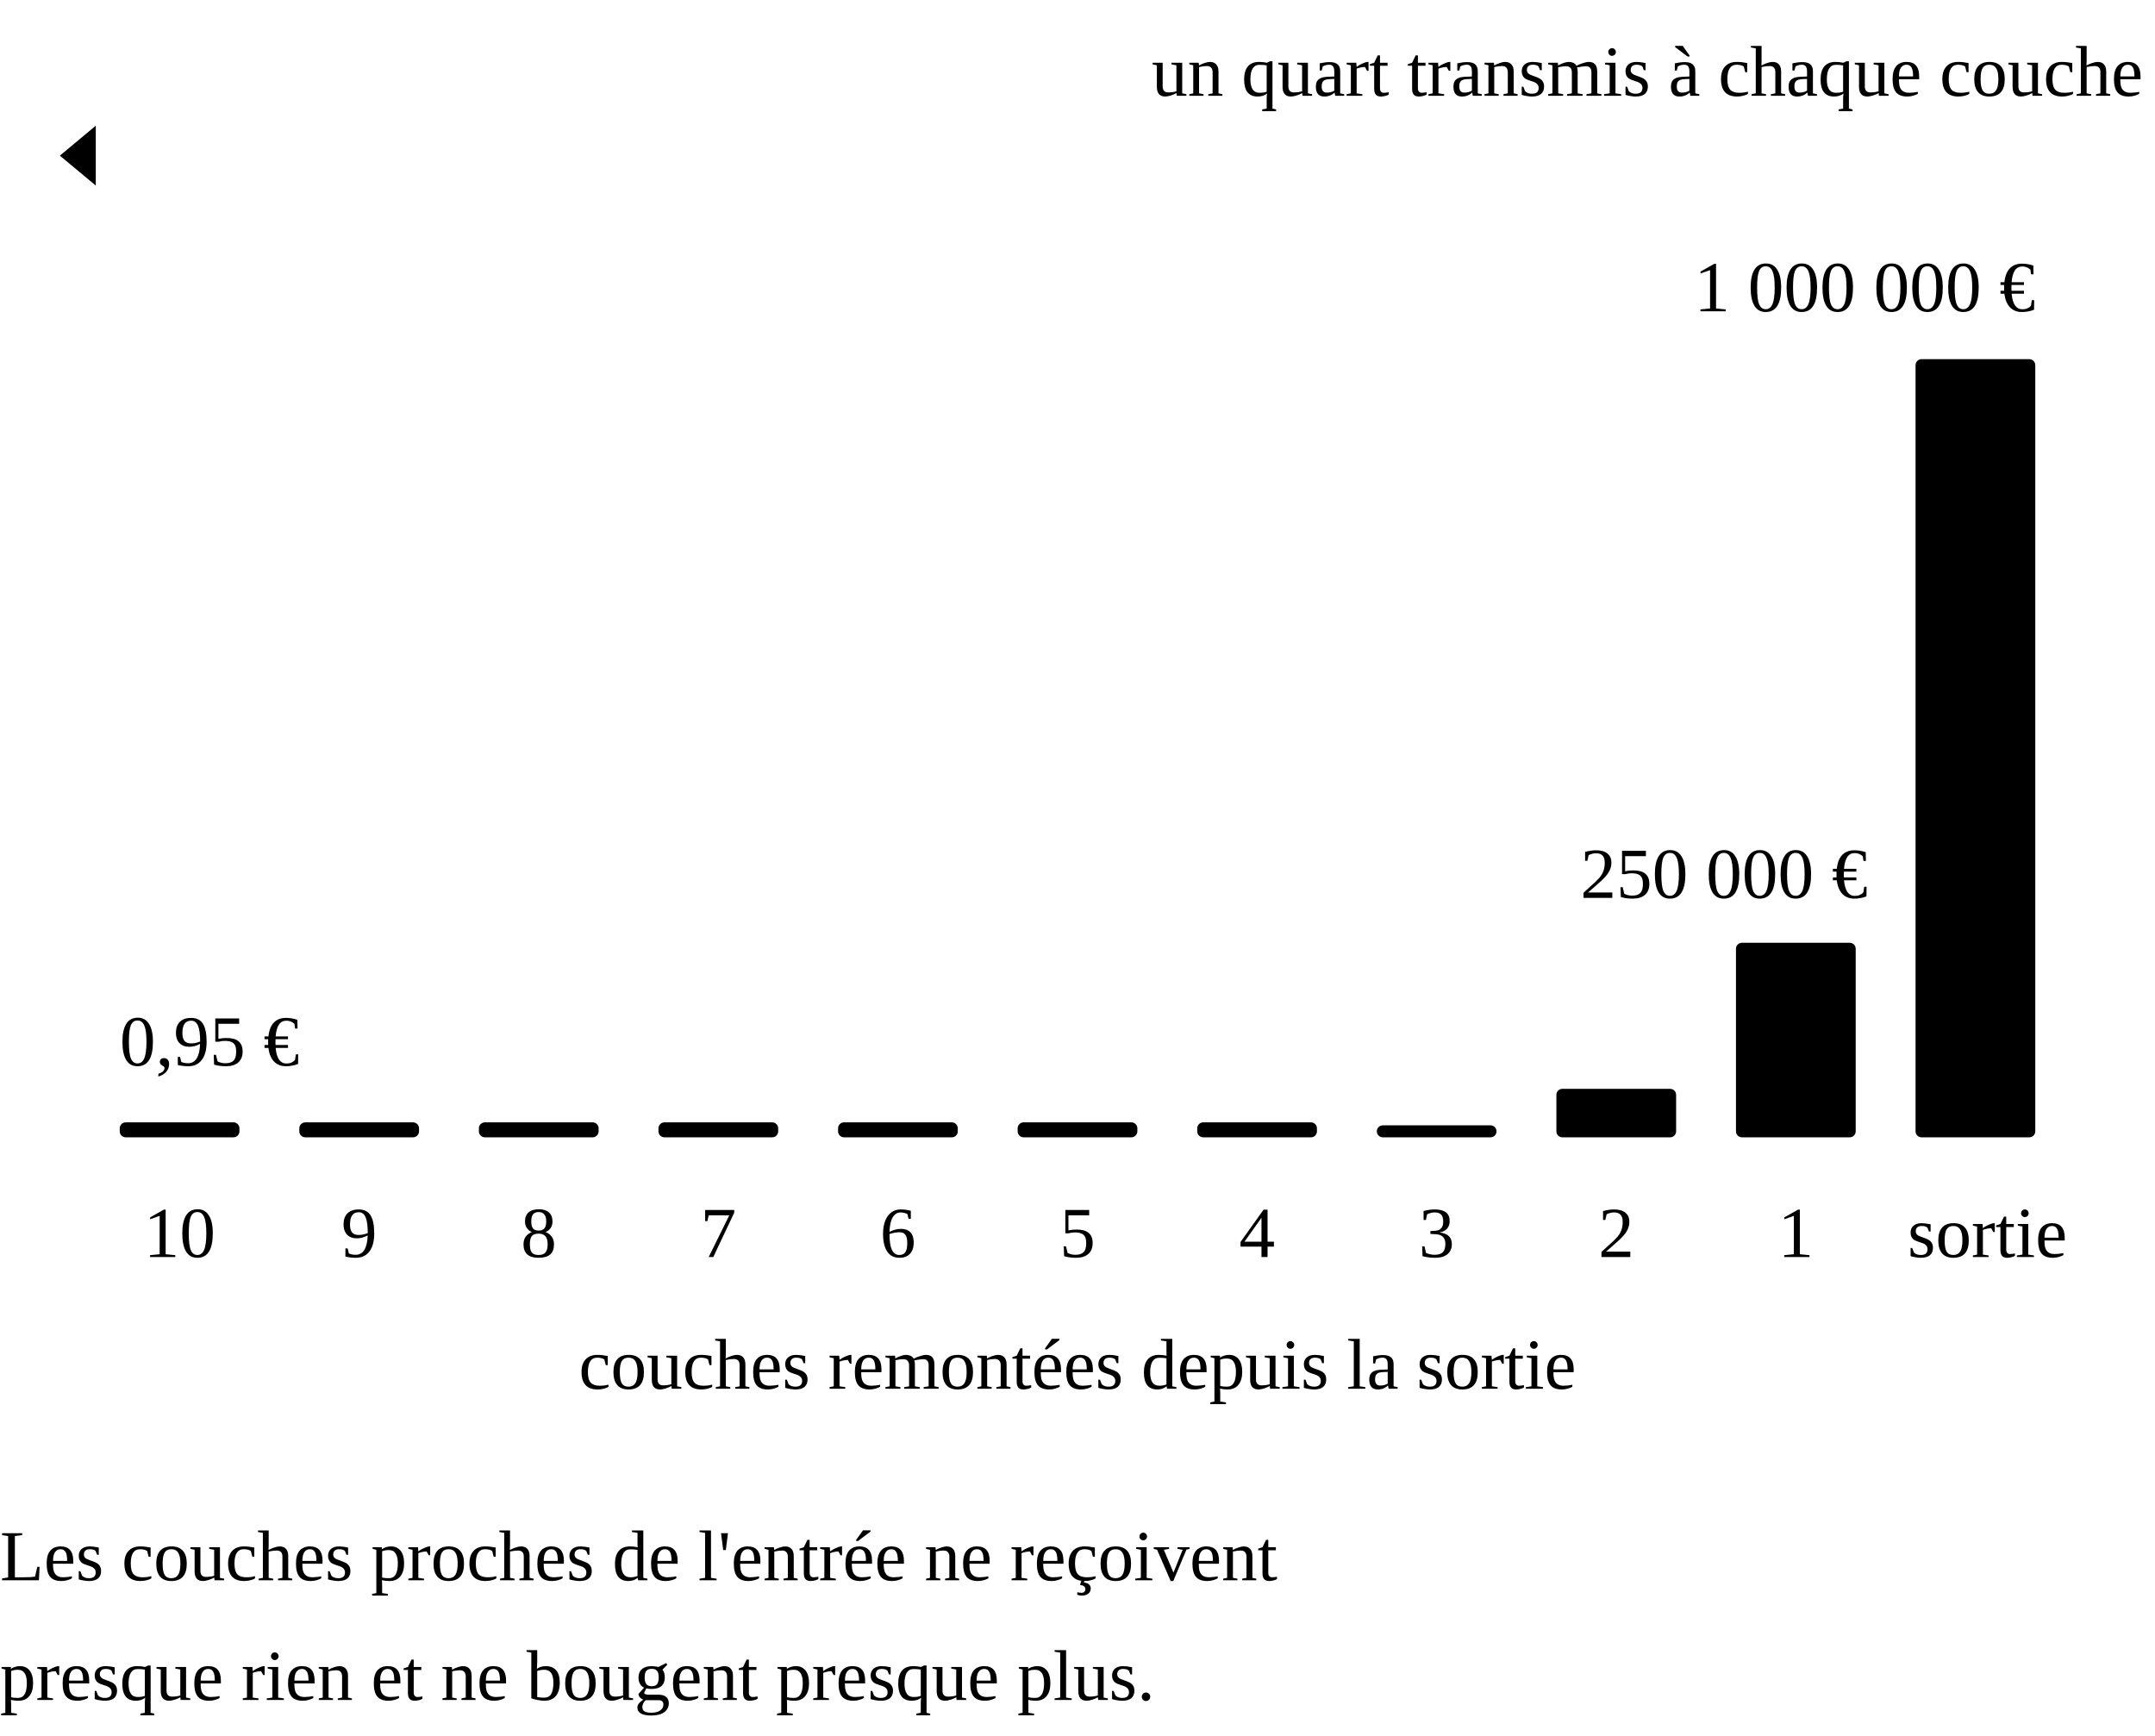
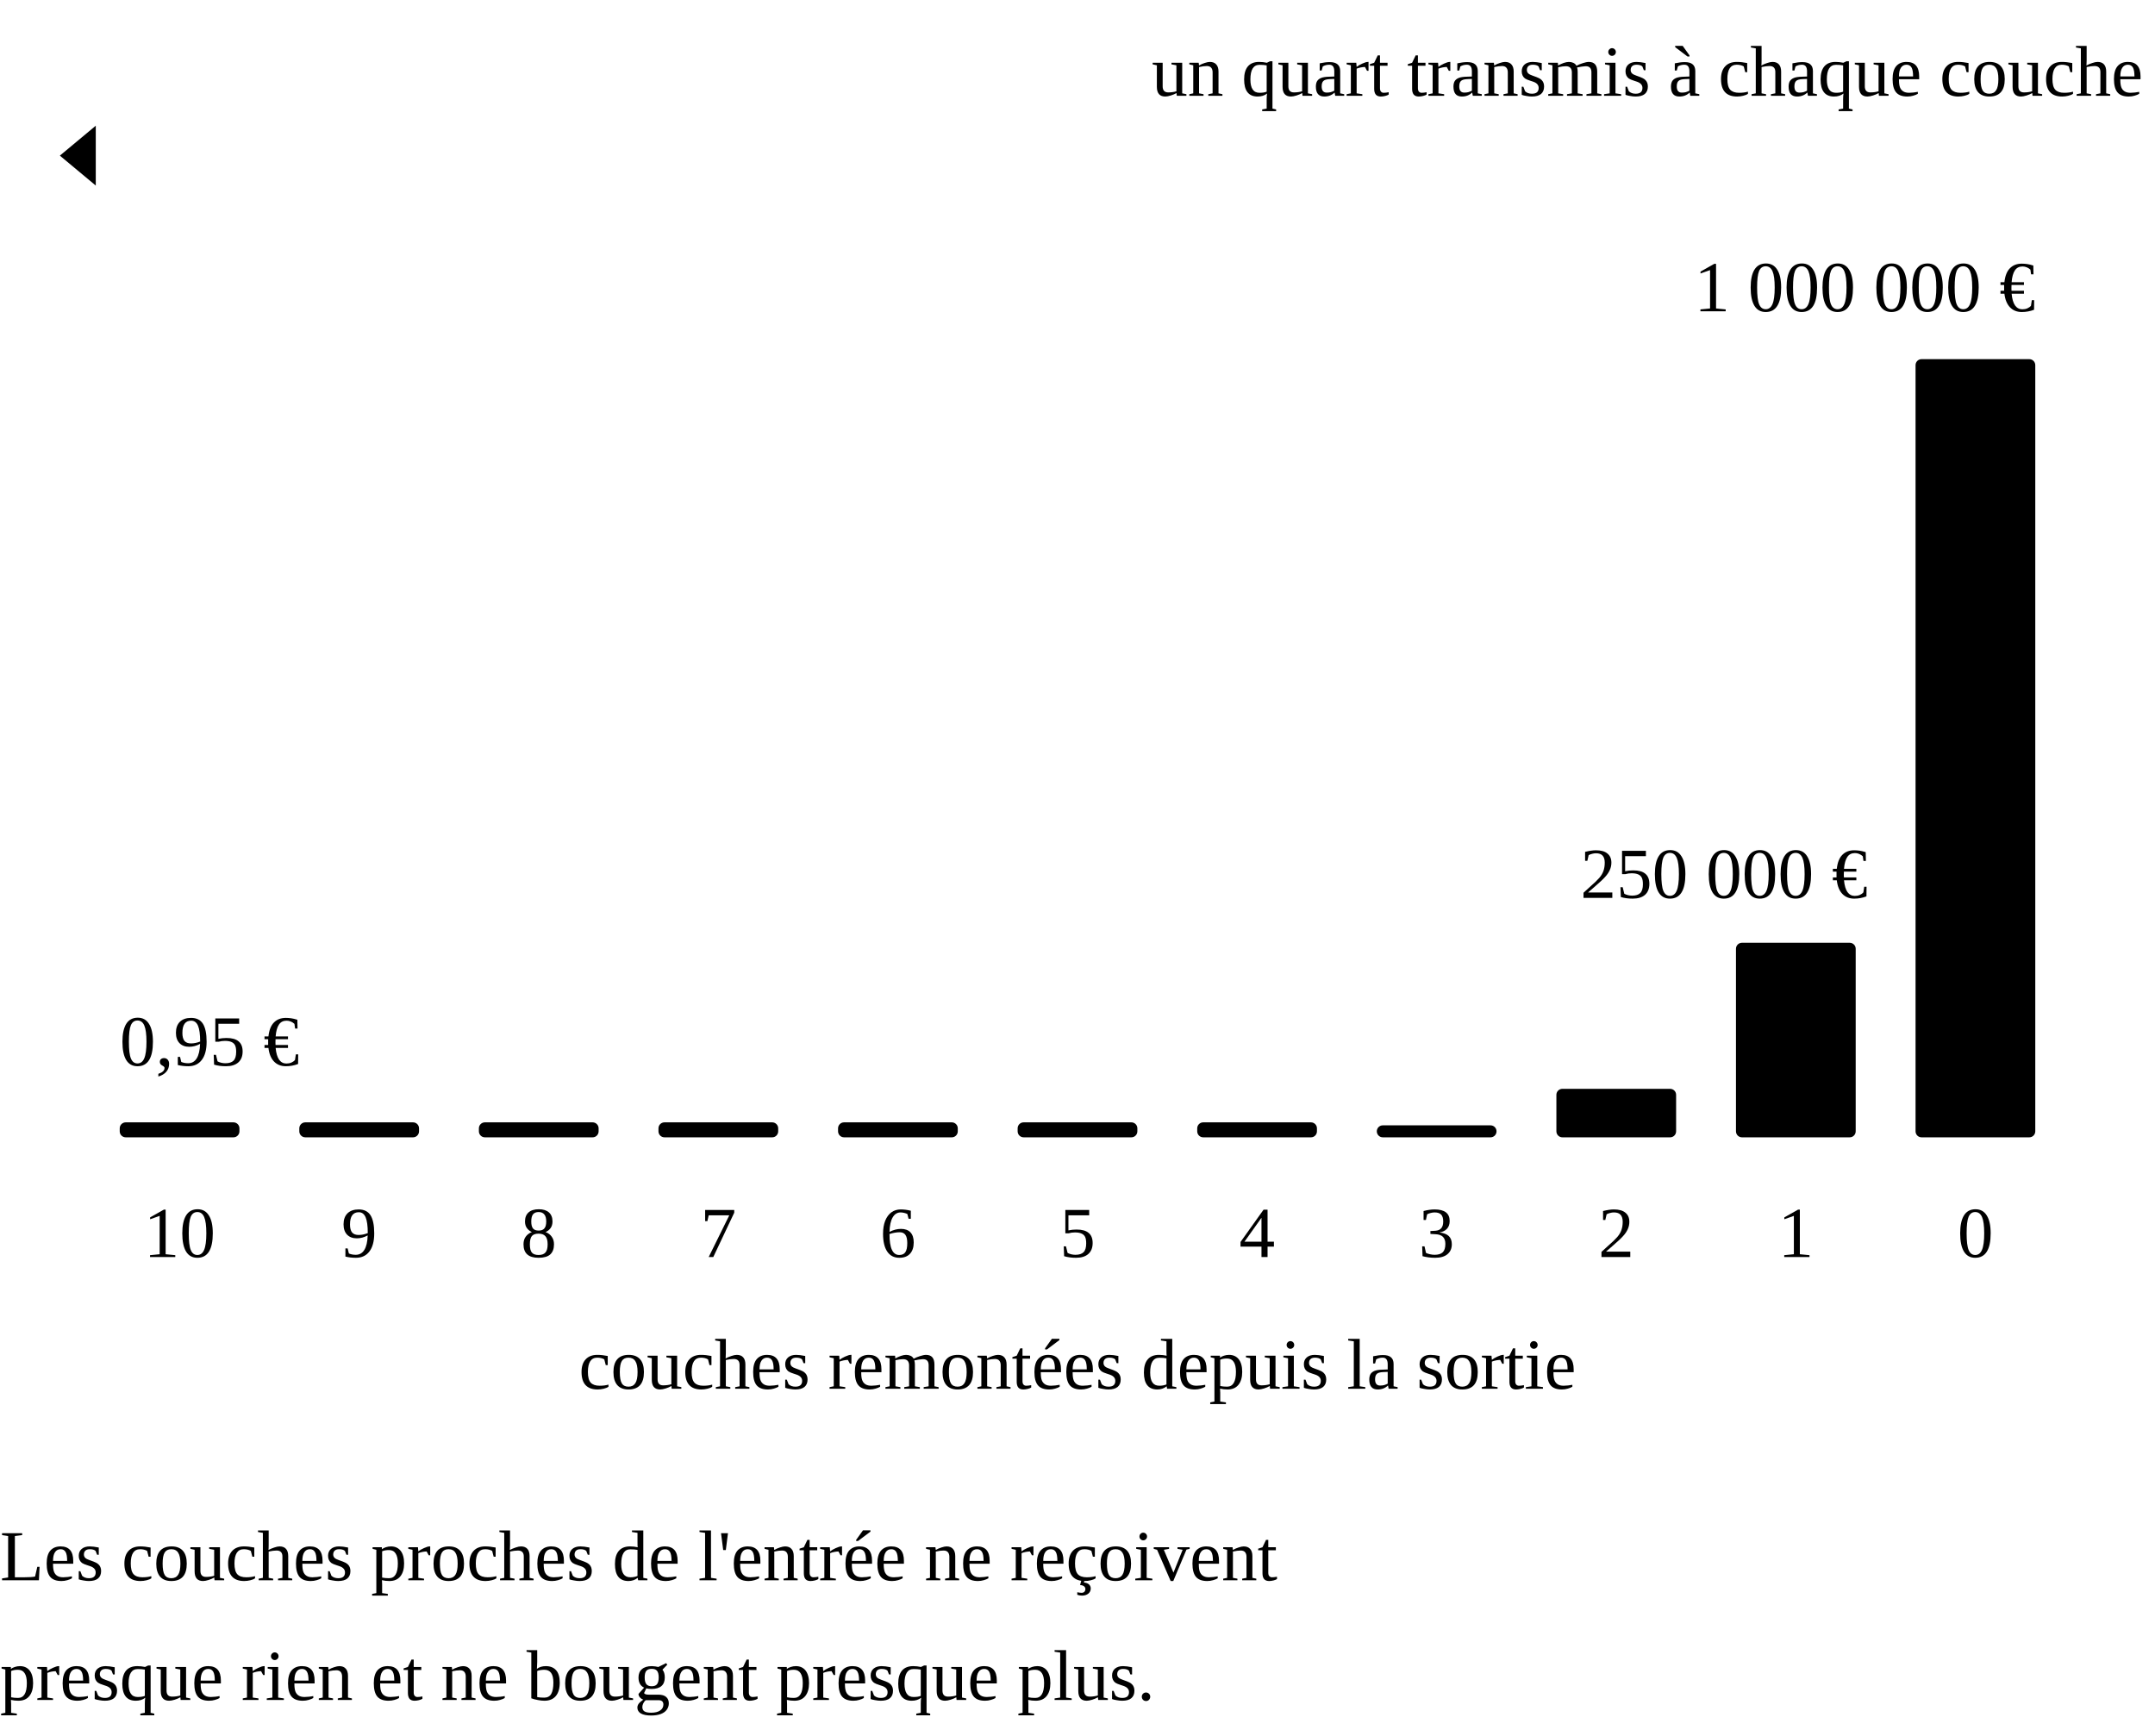
<svg xmlns="http://www.w3.org/2000/svg" viewBox="0 0 360 290" role="img" aria-labelledby="gradient-qui-disparait-t">
  <text class="m mu" x="358" y="16" text-anchor="end">un quart transmis à chaque couche</text>
  <path class="lm" d="M352 26 H10" />
  <path class="lm" d="M16 21 l-6 5 l6 5" />
  <rect class="fa" x="320" y="60.0" width="20" height="130.0" rx="1" />
-   <text class="m" x="332" y="210" text-anchor="middle">sortie</text>
+   <text class="m" x="330" y="210" text-anchor="middle">0</text>
  <rect class="fa" x="290" y="157.5" width="20" height="32.5" rx="1" />
  <text class="m mu" x="300" y="210" text-anchor="middle">1</text>
  <rect class="fa" x="260" y="181.9" width="20" height="8.1" rx="1" />
  <text class="m mu" x="270" y="210" text-anchor="middle">2</text>
  <rect class="fa" x="230" y="188.0" width="20" height="2.0" rx="1" />
  <text class="m mu" x="240" y="210" text-anchor="middle">3</text>
  <rect class="fl" x="200" y="187.5" width="20" height="2.5" rx="1" />
  <text class="m mu" x="210" y="210" text-anchor="middle">4</text>
  <rect class="fl" x="170" y="187.5" width="20" height="2.5" rx="1" />
  <text class="m mu" x="180" y="210" text-anchor="middle">5</text>
  <rect class="fl" x="140" y="187.5" width="20" height="2.5" rx="1" />
  <text class="m mu" x="150" y="210" text-anchor="middle">6</text>
  <rect class="fl" x="110" y="187.5" width="20" height="2.5" rx="1" />
  <text class="m mu" x="120" y="210" text-anchor="middle">7</text>
  <rect class="fl" x="80" y="187.5" width="20" height="2.5" rx="1" />
  <text class="m mu" x="90" y="210" text-anchor="middle">8</text>
  <rect class="fl" x="50" y="187.5" width="20" height="2.5" rx="1" />
  <text class="m mu" x="60" y="210" text-anchor="middle">9</text>
  <rect class="fl" x="20" y="187.5" width="20" height="2.5" rx="1" />
  <text class="m mu" x="30" y="210" text-anchor="middle">10</text>
  <text class="m b" x="340" y="52" text-anchor="end">1 000 000 €</text>
  <text class="m" x="312" y="150" text-anchor="end">250 000 €</text>
  <text class="m red b" x="20" y="178" text-anchor="start">0,95 €</text>
  <path class="ln" d="M0 190.5 H360" />
  <text class="m d" x="180" y="232" text-anchor="middle">couches remontées depuis la sortie</text>
  <text class="i mu" x="0" y="264">Les couches proches de l'entrée ne reçoivent</text>
  <text class="i mu" x="0" y="284">presque rien et ne bougent presque plus.</text>
</svg>
